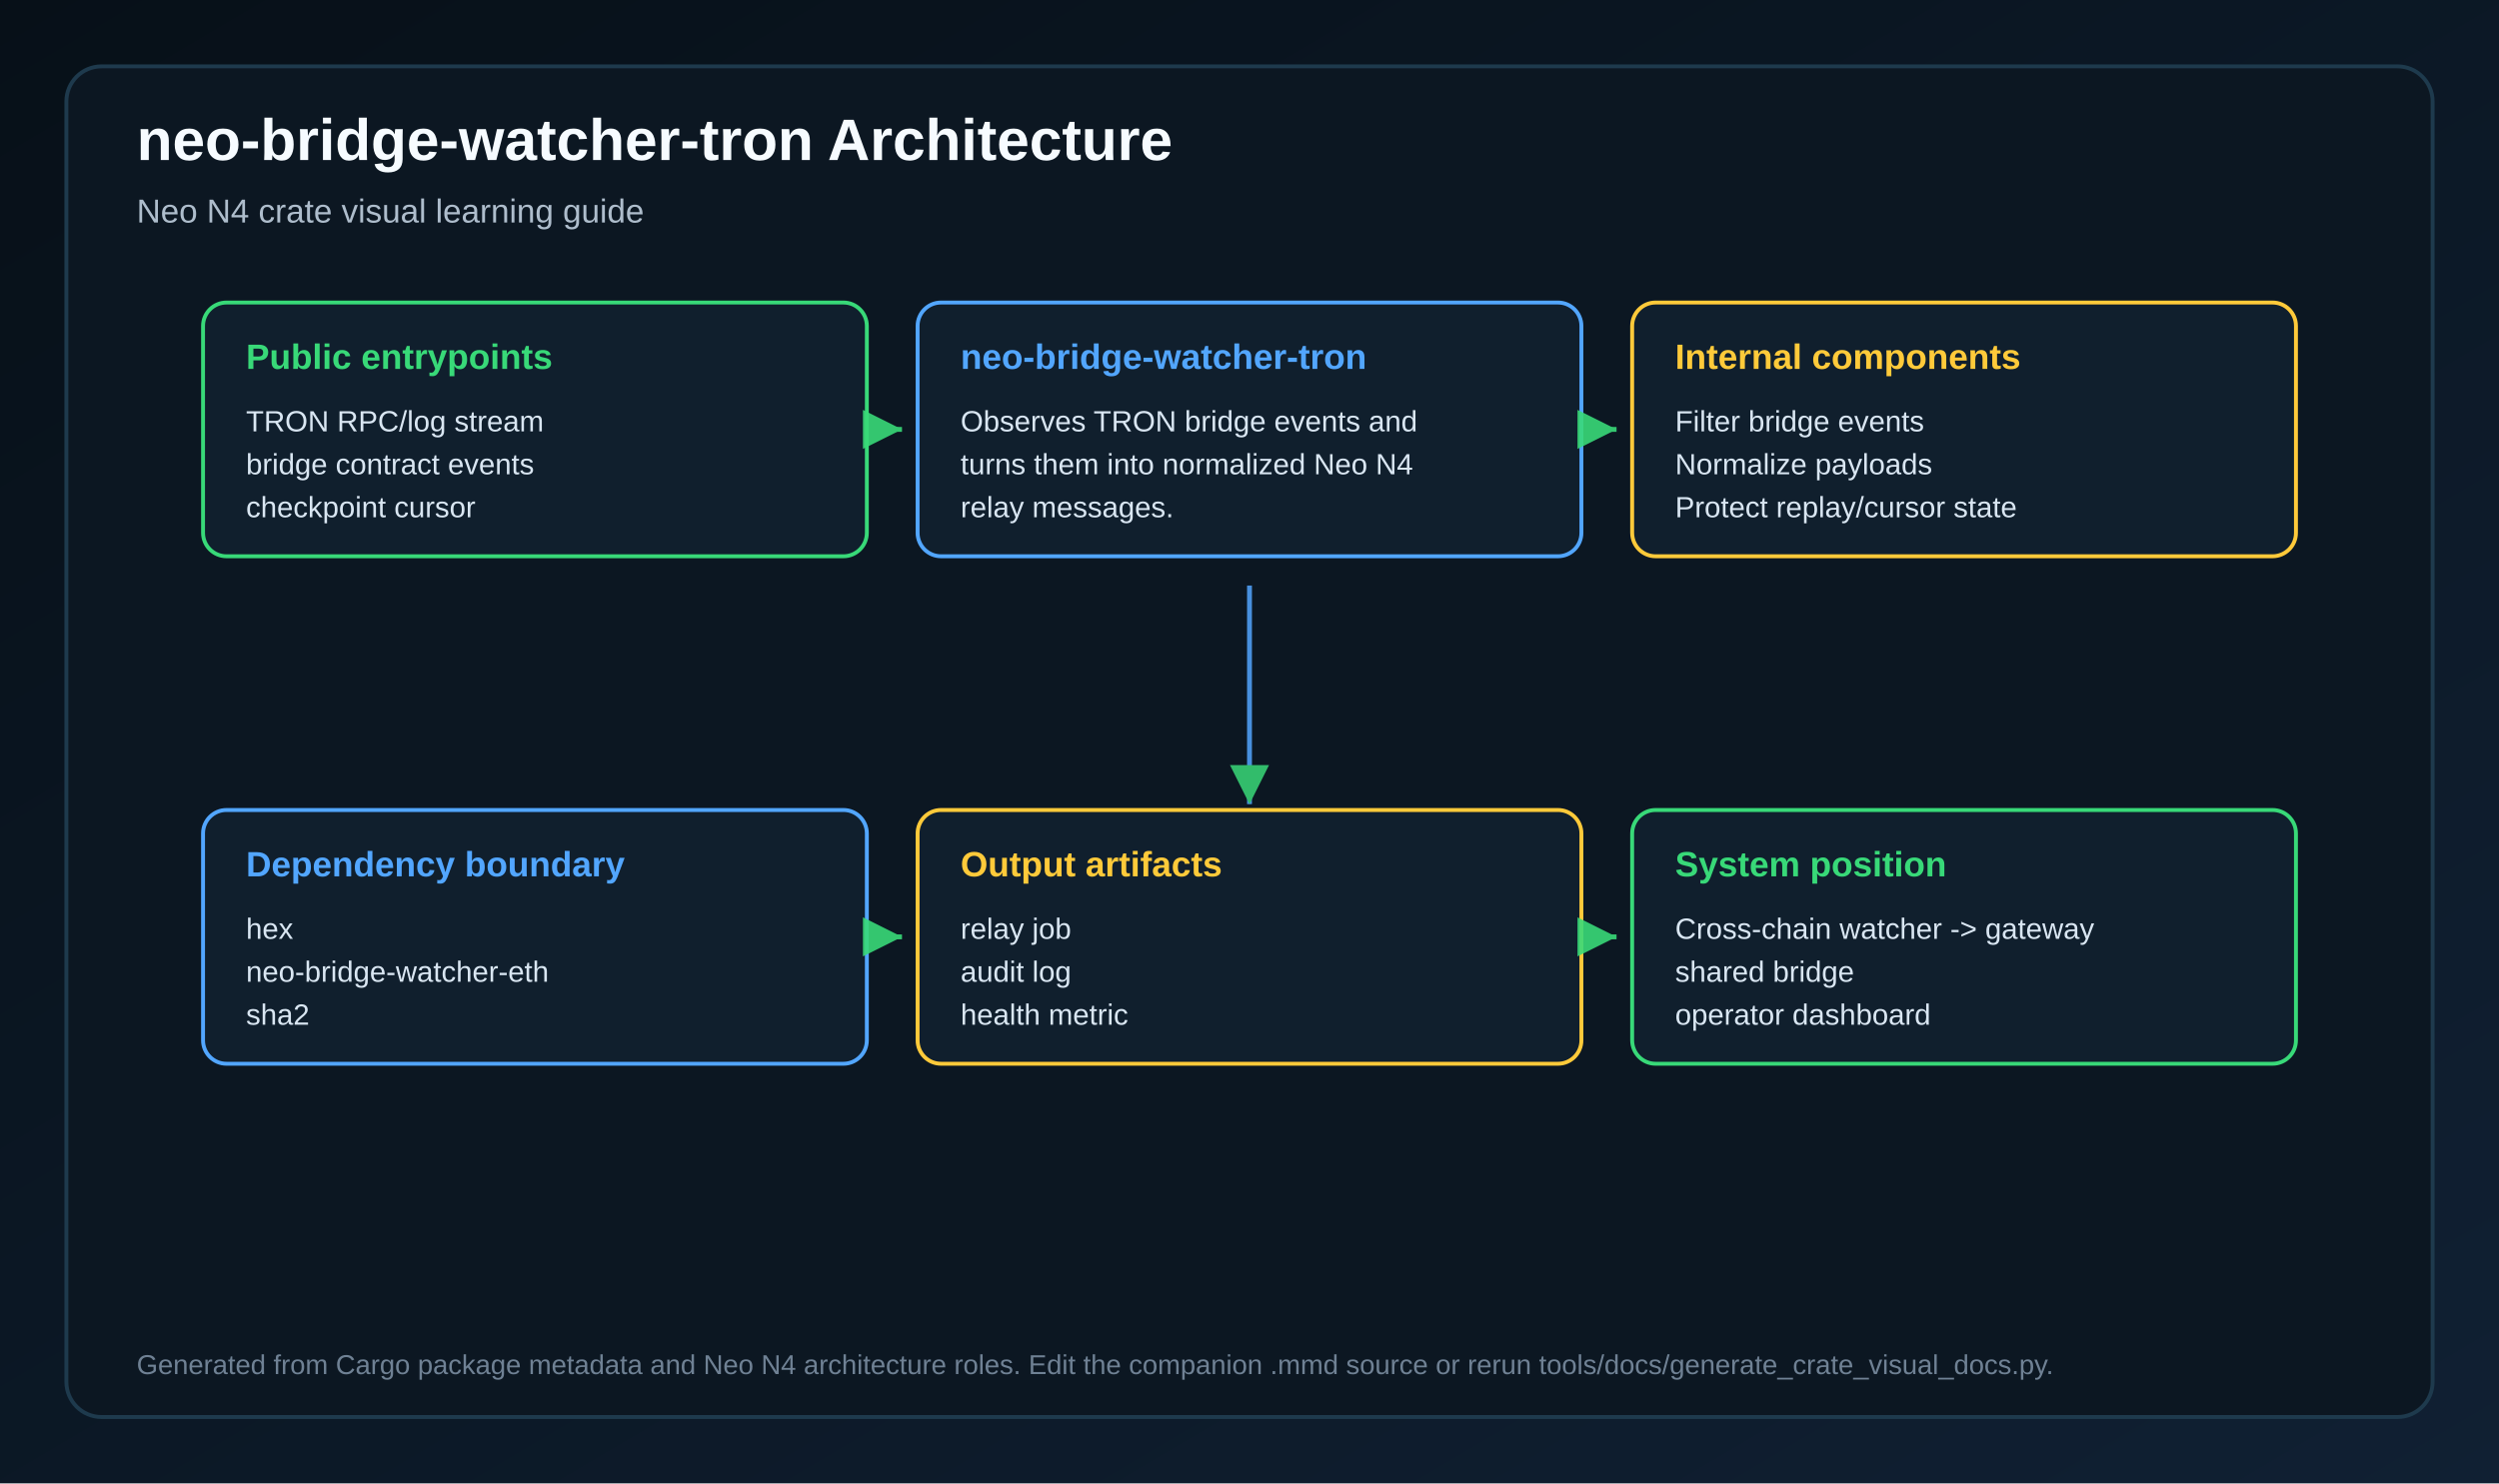
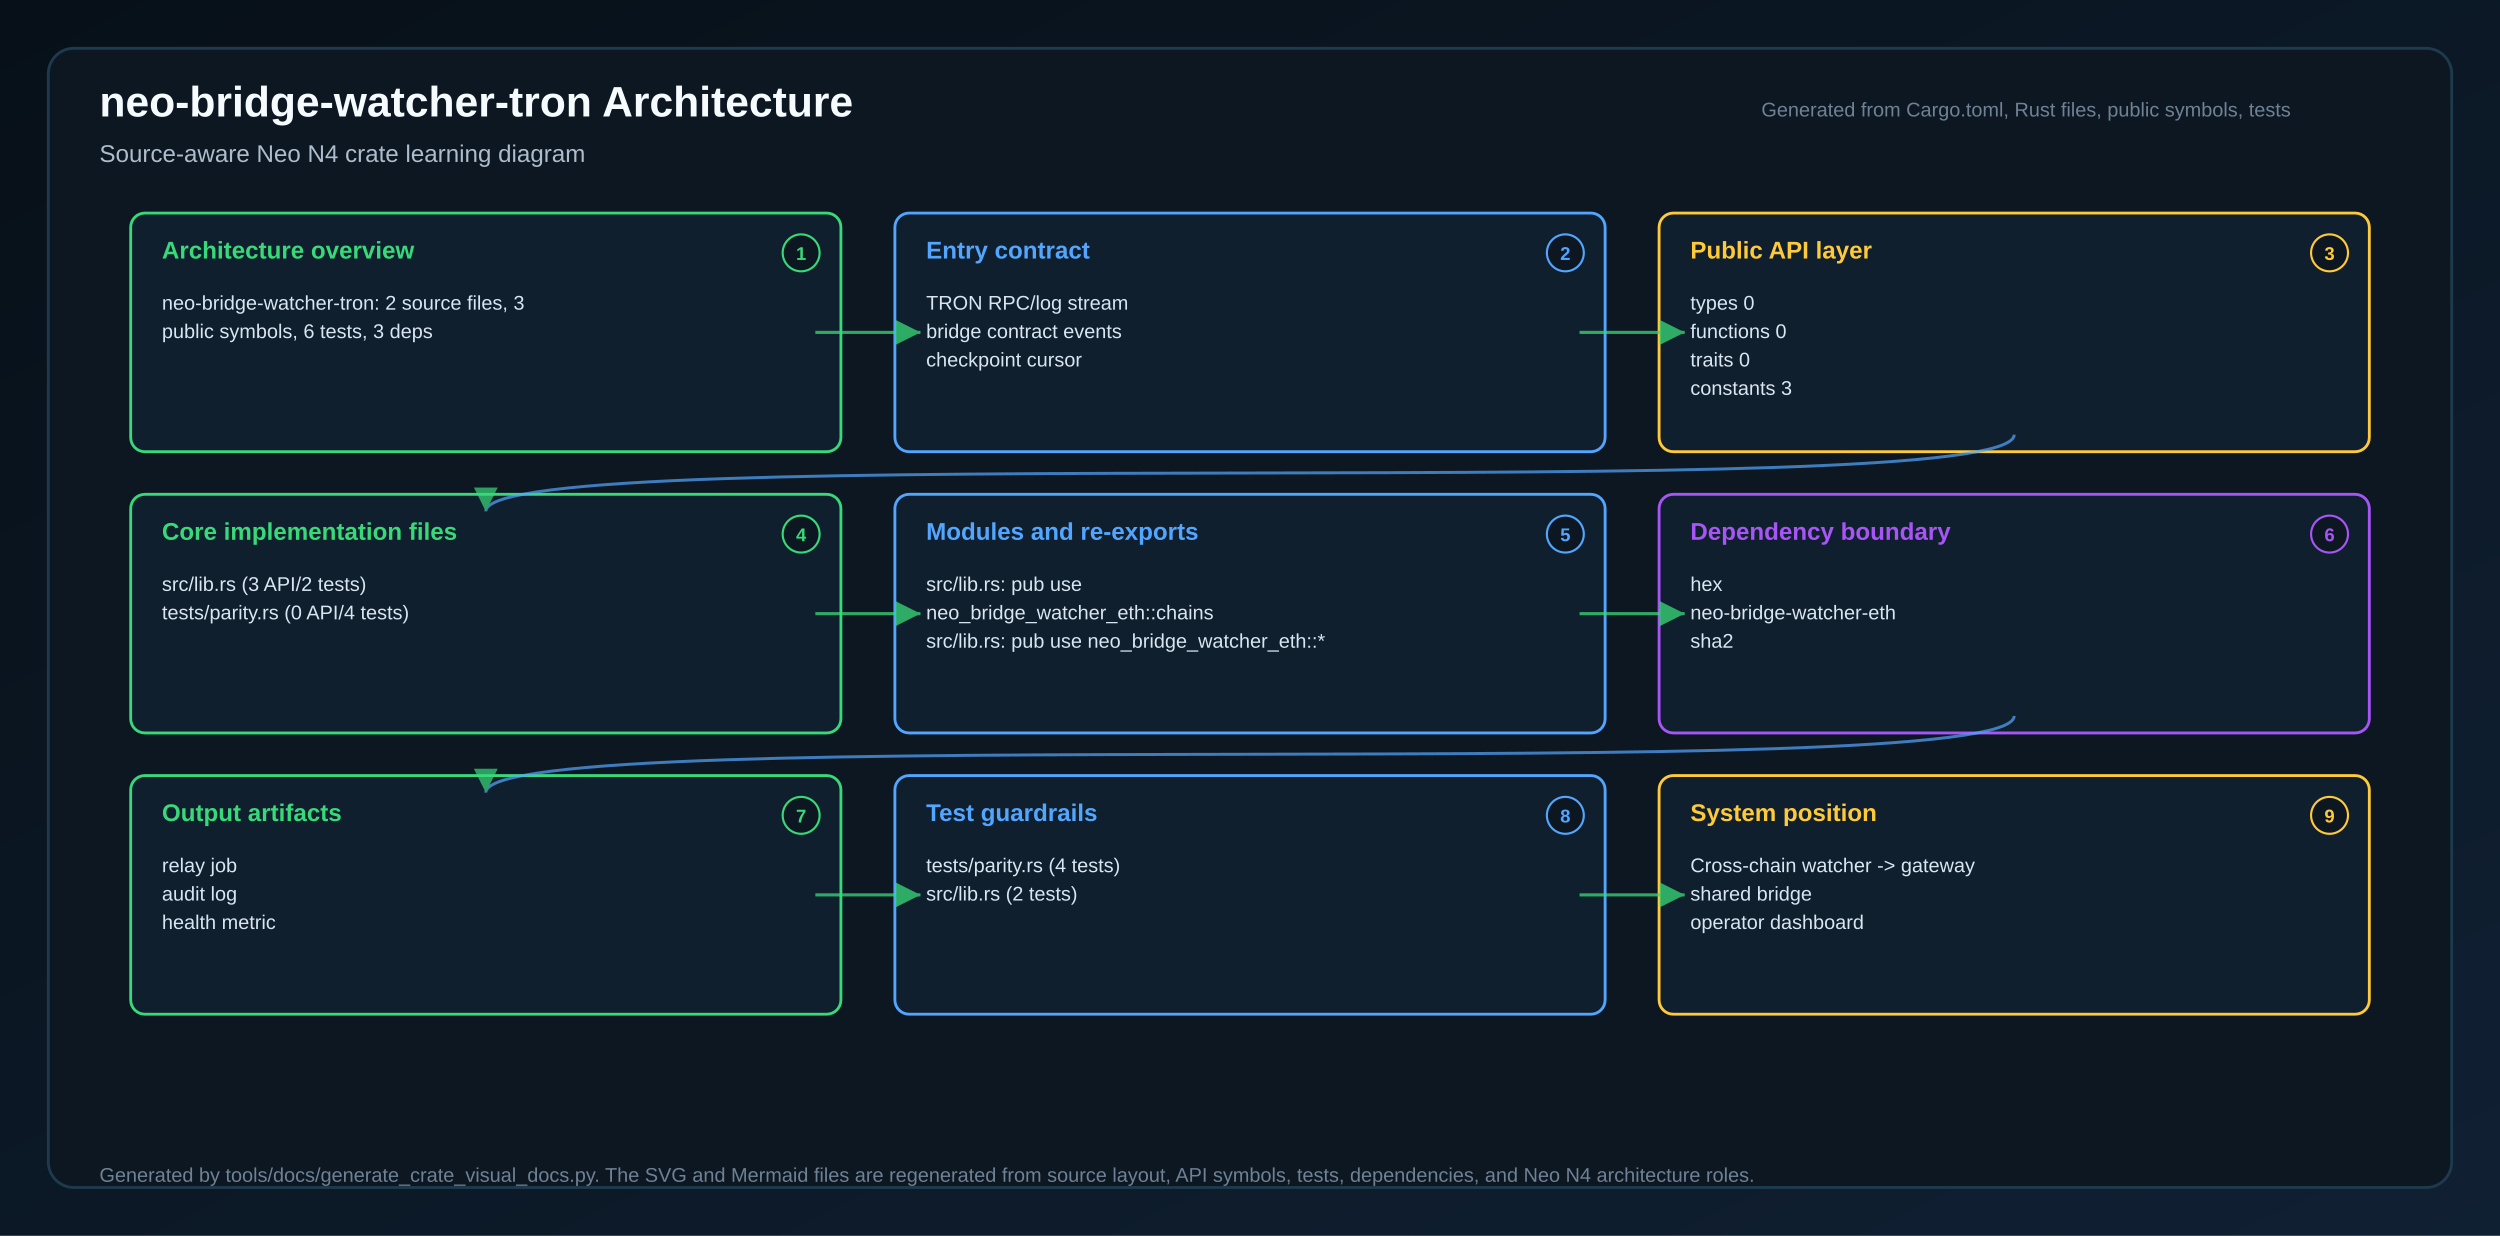
- <svg xmlns="http://www.w3.org/2000/svg" width="1280" height="760" viewBox="0 0 1280 760" role="img" aria-label="neo-bridge-watcher-tron Architecture">
+ <svg xmlns="http://www.w3.org/2000/svg" width="1760" height="870" viewBox="0 0 1760 870" role="img" aria-label="neo-bridge-watcher-tron Architecture">
  <defs>
    <linearGradient id="bg" x1="0" x2="1" y1="0" y2="1">
      <stop offset="0" stop-color="#071018" />
      <stop offset="1" stop-color="#102033" />
    </linearGradient>
    <marker id="arrow" markerWidth="12" markerHeight="12" refX="10" refY="6" orient="auto">
      <path d="M2,2 L10,6 L2,10 Z" fill="#38d978" />
    </marker>
  </defs>
-   <rect x="0" y="0" width="1280" height="760" fill="url(#bg)" />
-   <rect x="34" y="34" width="1212" height="692" rx="18" fill="#0c1722" stroke="#1e3a4d" stroke-width="2" />
+   <rect x="0" y="0" width="1760" height="870" fill="url(#bg)" />
+   <rect x="34" y="34" width="1692" height="802" rx="18" fill="#0c1722" stroke="#1e3a4d" stroke-width="2" />
  <text x="70" y="82" fill="#f6fbff" font-size="30" font-family="Segoe UI, Arial, sans-serif" font-weight="700">neo-bridge-watcher-tron Architecture</text>
-   <text x="70" y="114" fill="#aebdcc" font-size="17" font-family="Segoe UI, Arial, sans-serif">Neo N4 crate visual learning guide</text>
-   <rect x="104" y="155" width="340" height="130" rx="12" fill="#101f2d" stroke="#38d978" stroke-width="2" />
-   <text x="126" y="189" fill="#38d978" font-size="18" font-family="Segoe UI, Arial, sans-serif" font-weight="700">Public entrypoints</text>
-   <text x="126" y="221" fill="#d9e6f2" font-size="15" font-family="Segoe UI, Arial, sans-serif">TRON RPC/log stream</text>
-   <text x="126" y="243" fill="#d9e6f2" font-size="15" font-family="Segoe UI, Arial, sans-serif">bridge contract events</text>
-   <text x="126" y="265" fill="#d9e6f2" font-size="15" font-family="Segoe UI, Arial, sans-serif">checkpoint cursor</text>
-   <rect x="470" y="155" width="340" height="130" rx="12" fill="#101f2d" stroke="#52a6ff" stroke-width="2" />
-   <text x="492" y="189" fill="#52a6ff" font-size="18" font-family="Segoe UI, Arial, sans-serif" font-weight="700">neo-bridge-watcher-tron</text>
-   <text x="492" y="221" fill="#d9e6f2" font-size="15" font-family="Segoe UI, Arial, sans-serif">Observes TRON bridge events and</text>
-   <text x="492" y="243" fill="#d9e6f2" font-size="15" font-family="Segoe UI, Arial, sans-serif">turns them into normalized Neo N4</text>
-   <text x="492" y="265" fill="#d9e6f2" font-size="15" font-family="Segoe UI, Arial, sans-serif">relay messages.</text>
-   <line x1="452" y1="220" x2="462" y2="220" stroke="#38d978" stroke-width="2.5" marker-end="url(#arrow)" opacity="0.9" />
-   <rect x="836" y="155" width="340" height="130" rx="12" fill="#101f2d" stroke="#ffca3a" stroke-width="2" />
-   <text x="858" y="189" fill="#ffca3a" font-size="18" font-family="Segoe UI, Arial, sans-serif" font-weight="700">Internal components</text>
-   <text x="858" y="221" fill="#d9e6f2" font-size="15" font-family="Segoe UI, Arial, sans-serif">Filter bridge events</text>
-   <text x="858" y="243" fill="#d9e6f2" font-size="15" font-family="Segoe UI, Arial, sans-serif">Normalize payloads</text>
-   <text x="858" y="265" fill="#d9e6f2" font-size="15" font-family="Segoe UI, Arial, sans-serif">Protect replay/cursor state</text>
-   <line x1="818" y1="220" x2="828" y2="220" stroke="#38d978" stroke-width="2.5" marker-end="url(#arrow)" opacity="0.9" />
-   <rect x="104" y="415" width="340" height="130" rx="12" fill="#101f2d" stroke="#52a6ff" stroke-width="2" />
-   <text x="126" y="449" fill="#52a6ff" font-size="18" font-family="Segoe UI, Arial, sans-serif" font-weight="700">Dependency boundary</text>
-   <text x="126" y="481" fill="#d9e6f2" font-size="15" font-family="Segoe UI, Arial, sans-serif">hex</text>
-   <text x="126" y="503" fill="#d9e6f2" font-size="15" font-family="Segoe UI, Arial, sans-serif">neo-bridge-watcher-eth</text>
-   <text x="126" y="525" fill="#d9e6f2" font-size="15" font-family="Segoe UI, Arial, sans-serif">sha2</text>
-   <rect x="470" y="415" width="340" height="130" rx="12" fill="#101f2d" stroke="#ffca3a" stroke-width="2" />
-   <text x="492" y="449" fill="#ffca3a" font-size="18" font-family="Segoe UI, Arial, sans-serif" font-weight="700">Output artifacts</text>
-   <text x="492" y="481" fill="#d9e6f2" font-size="15" font-family="Segoe UI, Arial, sans-serif">relay job</text>
-   <text x="492" y="503" fill="#d9e6f2" font-size="15" font-family="Segoe UI, Arial, sans-serif">audit log</text>
-   <text x="492" y="525" fill="#d9e6f2" font-size="15" font-family="Segoe UI, Arial, sans-serif">health metric</text>
-   <line x1="452" y1="480" x2="462" y2="480" stroke="#38d978" stroke-width="2.5" marker-end="url(#arrow)" opacity="0.9" />
-   <rect x="836" y="415" width="340" height="130" rx="12" fill="#101f2d" stroke="#38d978" stroke-width="2" />
-   <text x="858" y="449" fill="#38d978" font-size="18" font-family="Segoe UI, Arial, sans-serif" font-weight="700">System position</text>
-   <text x="858" y="481" fill="#d9e6f2" font-size="15" font-family="Segoe UI, Arial, sans-serif">Cross-chain watcher -&gt; gateway</text>
-   <text x="858" y="503" fill="#d9e6f2" font-size="15" font-family="Segoe UI, Arial, sans-serif">shared bridge</text>
-   <text x="858" y="525" fill="#d9e6f2" font-size="15" font-family="Segoe UI, Arial, sans-serif">operator dashboard</text>
-   <line x1="818" y1="480" x2="828" y2="480" stroke="#38d978" stroke-width="2.5" marker-end="url(#arrow)" opacity="0.9" />
-   <path d="M640 300 C640 350 640 370 640 412" stroke="#52a6ff" stroke-width="2.5" fill="none" marker-end="url(#arrow)" opacity="0.85" />
-   <text x="70" y="704" fill="#6f8194" font-size="14" font-family="Segoe UI, Arial, sans-serif">Generated from Cargo package metadata and Neo N4 architecture roles. Edit the companion .mmd source or rerun tools/docs/generate_crate_visual_docs.py.</text>
+   <text x="70" y="114" fill="#aebdcc" font-size="17" font-family="Segoe UI, Arial, sans-serif">Source-aware Neo N4 crate learning diagram</text>
+   <text x="1240" y="82" fill="#6f8194" font-size="14" font-family="Segoe UI, Arial, sans-serif">Generated from Cargo.toml, Rust files, public symbols, tests</text>
+   <rect x="92" y="150" width="500" height="168" rx="10" fill="#101f2d" stroke="#38d978" stroke-width="2" />
+   <circle cx="564" cy="178" r="13" fill="#0c1722" stroke="#38d978" stroke-width="1.5" />
+   <text x="564" y="183" text-anchor="middle" fill="#38d978" font-size="13" font-family="Segoe UI, Arial, sans-serif" font-weight="700">1</text>
+   <text x="114" y="182" fill="#38d978" font-size="17" font-family="Segoe UI, Arial, sans-serif" font-weight="700">Architecture overview</text>
+   <text x="114" y="218" fill="#d9e6f2" font-size="14" font-family="Segoe UI, Arial, sans-serif">neo-bridge-watcher-tron: 2 source files, 3</text>
+   <text x="114" y="238" fill="#d9e6f2" font-size="14" font-family="Segoe UI, Arial, sans-serif">public symbols, 6 tests, 3 deps</text>
+   <rect x="630" y="150" width="500" height="168" rx="10" fill="#101f2d" stroke="#52a6ff" stroke-width="2" />
+   <circle cx="1102" cy="178" r="13" fill="#0c1722" stroke="#52a6ff" stroke-width="1.5" />
+   <text x="1102" y="183" text-anchor="middle" fill="#52a6ff" font-size="13" font-family="Segoe UI, Arial, sans-serif" font-weight="700">2</text>
+   <text x="652" y="182" fill="#52a6ff" font-size="17" font-family="Segoe UI, Arial, sans-serif" font-weight="700">Entry contract</text>
+   <text x="652" y="218" fill="#d9e6f2" font-size="14" font-family="Segoe UI, Arial, sans-serif">TRON RPC/log stream</text>
+   <text x="652" y="238" fill="#d9e6f2" font-size="14" font-family="Segoe UI, Arial, sans-serif">bridge contract events</text>
+   <text x="652" y="258" fill="#d9e6f2" font-size="14" font-family="Segoe UI, Arial, sans-serif">checkpoint cursor</text>
+   <rect x="1168" y="150" width="500" height="168" rx="10" fill="#101f2d" stroke="#ffca3a" stroke-width="2" />
+   <circle cx="1640" cy="178" r="13" fill="#0c1722" stroke="#ffca3a" stroke-width="1.5" />
+   <text x="1640" y="183" text-anchor="middle" fill="#ffca3a" font-size="13" font-family="Segoe UI, Arial, sans-serif" font-weight="700">3</text>
+   <text x="1190" y="182" fill="#ffca3a" font-size="17" font-family="Segoe UI, Arial, sans-serif" font-weight="700">Public API layer</text>
+   <text x="1190" y="218" fill="#d9e6f2" font-size="14" font-family="Segoe UI, Arial, sans-serif">types 0</text>
+   <text x="1190" y="238" fill="#d9e6f2" font-size="14" font-family="Segoe UI, Arial, sans-serif">functions 0</text>
+   <text x="1190" y="258" fill="#d9e6f2" font-size="14" font-family="Segoe UI, Arial, sans-serif">traits 0</text>
+   <text x="1190" y="278" fill="#d9e6f2" font-size="14" font-family="Segoe UI, Arial, sans-serif">constants 3</text>
+   <rect x="92" y="348" width="500" height="168" rx="10" fill="#101f2d" stroke="#38d978" stroke-width="2" />
+   <circle cx="564" cy="376" r="13" fill="#0c1722" stroke="#38d978" stroke-width="1.5" />
+   <text x="564" y="381" text-anchor="middle" fill="#38d978" font-size="13" font-family="Segoe UI, Arial, sans-serif" font-weight="700">4</text>
+   <text x="114" y="380" fill="#38d978" font-size="17" font-family="Segoe UI, Arial, sans-serif" font-weight="700">Core implementation files</text>
+   <text x="114" y="416" fill="#d9e6f2" font-size="14" font-family="Segoe UI, Arial, sans-serif">src/lib.rs (3 API/2 tests)</text>
+   <text x="114" y="436" fill="#d9e6f2" font-size="14" font-family="Segoe UI, Arial, sans-serif">tests/parity.rs (0 API/4 tests)</text>
+   <rect x="630" y="348" width="500" height="168" rx="10" fill="#101f2d" stroke="#52a6ff" stroke-width="2" />
+   <circle cx="1102" cy="376" r="13" fill="#0c1722" stroke="#52a6ff" stroke-width="1.5" />
+   <text x="1102" y="381" text-anchor="middle" fill="#52a6ff" font-size="13" font-family="Segoe UI, Arial, sans-serif" font-weight="700">5</text>
+   <text x="652" y="380" fill="#52a6ff" font-size="17" font-family="Segoe UI, Arial, sans-serif" font-weight="700">Modules and re-exports</text>
+   <text x="652" y="416" fill="#d9e6f2" font-size="14" font-family="Segoe UI, Arial, sans-serif">src/lib.rs: pub use</text>
+   <text x="652" y="436" fill="#d9e6f2" font-size="14" font-family="Segoe UI, Arial, sans-serif">neo_bridge_watcher_eth::chains</text>
+   <text x="652" y="456" fill="#d9e6f2" font-size="14" font-family="Segoe UI, Arial, sans-serif">src/lib.rs: pub use neo_bridge_watcher_eth::*</text>
+   <rect x="1168" y="348" width="500" height="168" rx="10" fill="#101f2d" stroke="#a855f7" stroke-width="2" />
+   <circle cx="1640" cy="376" r="13" fill="#0c1722" stroke="#a855f7" stroke-width="1.5" />
+   <text x="1640" y="381" text-anchor="middle" fill="#a855f7" font-size="13" font-family="Segoe UI, Arial, sans-serif" font-weight="700">6</text>
+   <text x="1190" y="380" fill="#a855f7" font-size="17" font-family="Segoe UI, Arial, sans-serif" font-weight="700">Dependency boundary</text>
+   <text x="1190" y="416" fill="#d9e6f2" font-size="14" font-family="Segoe UI, Arial, sans-serif">hex</text>
+   <text x="1190" y="436" fill="#d9e6f2" font-size="14" font-family="Segoe UI, Arial, sans-serif">neo-bridge-watcher-eth</text>
+   <text x="1190" y="456" fill="#d9e6f2" font-size="14" font-family="Segoe UI, Arial, sans-serif">sha2</text>
+   <rect x="92" y="546" width="500" height="168" rx="10" fill="#101f2d" stroke="#38d978" stroke-width="2" />
+   <circle cx="564" cy="574" r="13" fill="#0c1722" stroke="#38d978" stroke-width="1.5" />
+   <text x="564" y="579" text-anchor="middle" fill="#38d978" font-size="13" font-family="Segoe UI, Arial, sans-serif" font-weight="700">7</text>
+   <text x="114" y="578" fill="#38d978" font-size="17" font-family="Segoe UI, Arial, sans-serif" font-weight="700">Output artifacts</text>
+   <text x="114" y="614" fill="#d9e6f2" font-size="14" font-family="Segoe UI, Arial, sans-serif">relay job</text>
+   <text x="114" y="634" fill="#d9e6f2" font-size="14" font-family="Segoe UI, Arial, sans-serif">audit log</text>
+   <text x="114" y="654" fill="#d9e6f2" font-size="14" font-family="Segoe UI, Arial, sans-serif">health metric</text>
+   <rect x="630" y="546" width="500" height="168" rx="10" fill="#101f2d" stroke="#52a6ff" stroke-width="2" />
+   <circle cx="1102" cy="574" r="13" fill="#0c1722" stroke="#52a6ff" stroke-width="1.5" />
+   <text x="1102" y="579" text-anchor="middle" fill="#52a6ff" font-size="13" font-family="Segoe UI, Arial, sans-serif" font-weight="700">8</text>
+   <text x="652" y="578" fill="#52a6ff" font-size="17" font-family="Segoe UI, Arial, sans-serif" font-weight="700">Test guardrails</text>
+   <text x="652" y="614" fill="#d9e6f2" font-size="14" font-family="Segoe UI, Arial, sans-serif">tests/parity.rs (4 tests)</text>
+   <text x="652" y="634" fill="#d9e6f2" font-size="14" font-family="Segoe UI, Arial, sans-serif">src/lib.rs (2 tests)</text>
+   <rect x="1168" y="546" width="500" height="168" rx="10" fill="#101f2d" stroke="#ffca3a" stroke-width="2" />
+   <circle cx="1640" cy="574" r="13" fill="#0c1722" stroke="#ffca3a" stroke-width="1.5" />
+   <text x="1640" y="579" text-anchor="middle" fill="#ffca3a" font-size="13" font-family="Segoe UI, Arial, sans-serif" font-weight="700">9</text>
+   <text x="1190" y="578" fill="#ffca3a" font-size="17" font-family="Segoe UI, Arial, sans-serif" font-weight="700">System position</text>
+   <text x="1190" y="614" fill="#d9e6f2" font-size="14" font-family="Segoe UI, Arial, sans-serif">Cross-chain watcher -&gt; gateway</text>
+   <text x="1190" y="634" fill="#d9e6f2" font-size="14" font-family="Segoe UI, Arial, sans-serif">shared bridge</text>
+   <text x="1190" y="654" fill="#d9e6f2" font-size="14" font-family="Segoe UI, Arial, sans-serif">operator dashboard</text>
+   <line x1="574" y1="234" x2="648" y2="234" stroke="#38d978" stroke-width="2.2" marker-end="url(#arrow)" opacity="0.75" />
+   <line x1="1112" y1="234" x2="1186" y2="234" stroke="#38d978" stroke-width="2.2" marker-end="url(#arrow)" opacity="0.75" />
+   <line x1="574" y1="432" x2="648" y2="432" stroke="#38d978" stroke-width="2.2" marker-end="url(#arrow)" opacity="0.75" />
+   <line x1="1112" y1="432" x2="1186" y2="432" stroke="#38d978" stroke-width="2.2" marker-end="url(#arrow)" opacity="0.75" />
+   <line x1="574" y1="630" x2="648" y2="630" stroke="#38d978" stroke-width="2.2" marker-end="url(#arrow)" opacity="0.75" />
+   <line x1="1112" y1="630" x2="1186" y2="630" stroke="#38d978" stroke-width="2.2" marker-end="url(#arrow)" opacity="0.75" />
+   <path d="M1418 306 C1418 358, 342 308, 342 360" stroke="#52a6ff" stroke-width="2.1" fill="none" marker-end="url(#arrow)" opacity="0.7" />
+   <path d="M1418 504 C1418 556, 342 506, 342 558" stroke="#52a6ff" stroke-width="2.1" fill="none" marker-end="url(#arrow)" opacity="0.7" />
+   <text x="70" y="832" fill="#6f8194" font-size="14" font-family="Segoe UI, Arial, sans-serif">Generated by tools/docs/generate_crate_visual_docs.py. The SVG and Mermaid files are regenerated from source layout, API symbols, tests, dependencies, and Neo N4 architecture roles.</text>
</svg>
